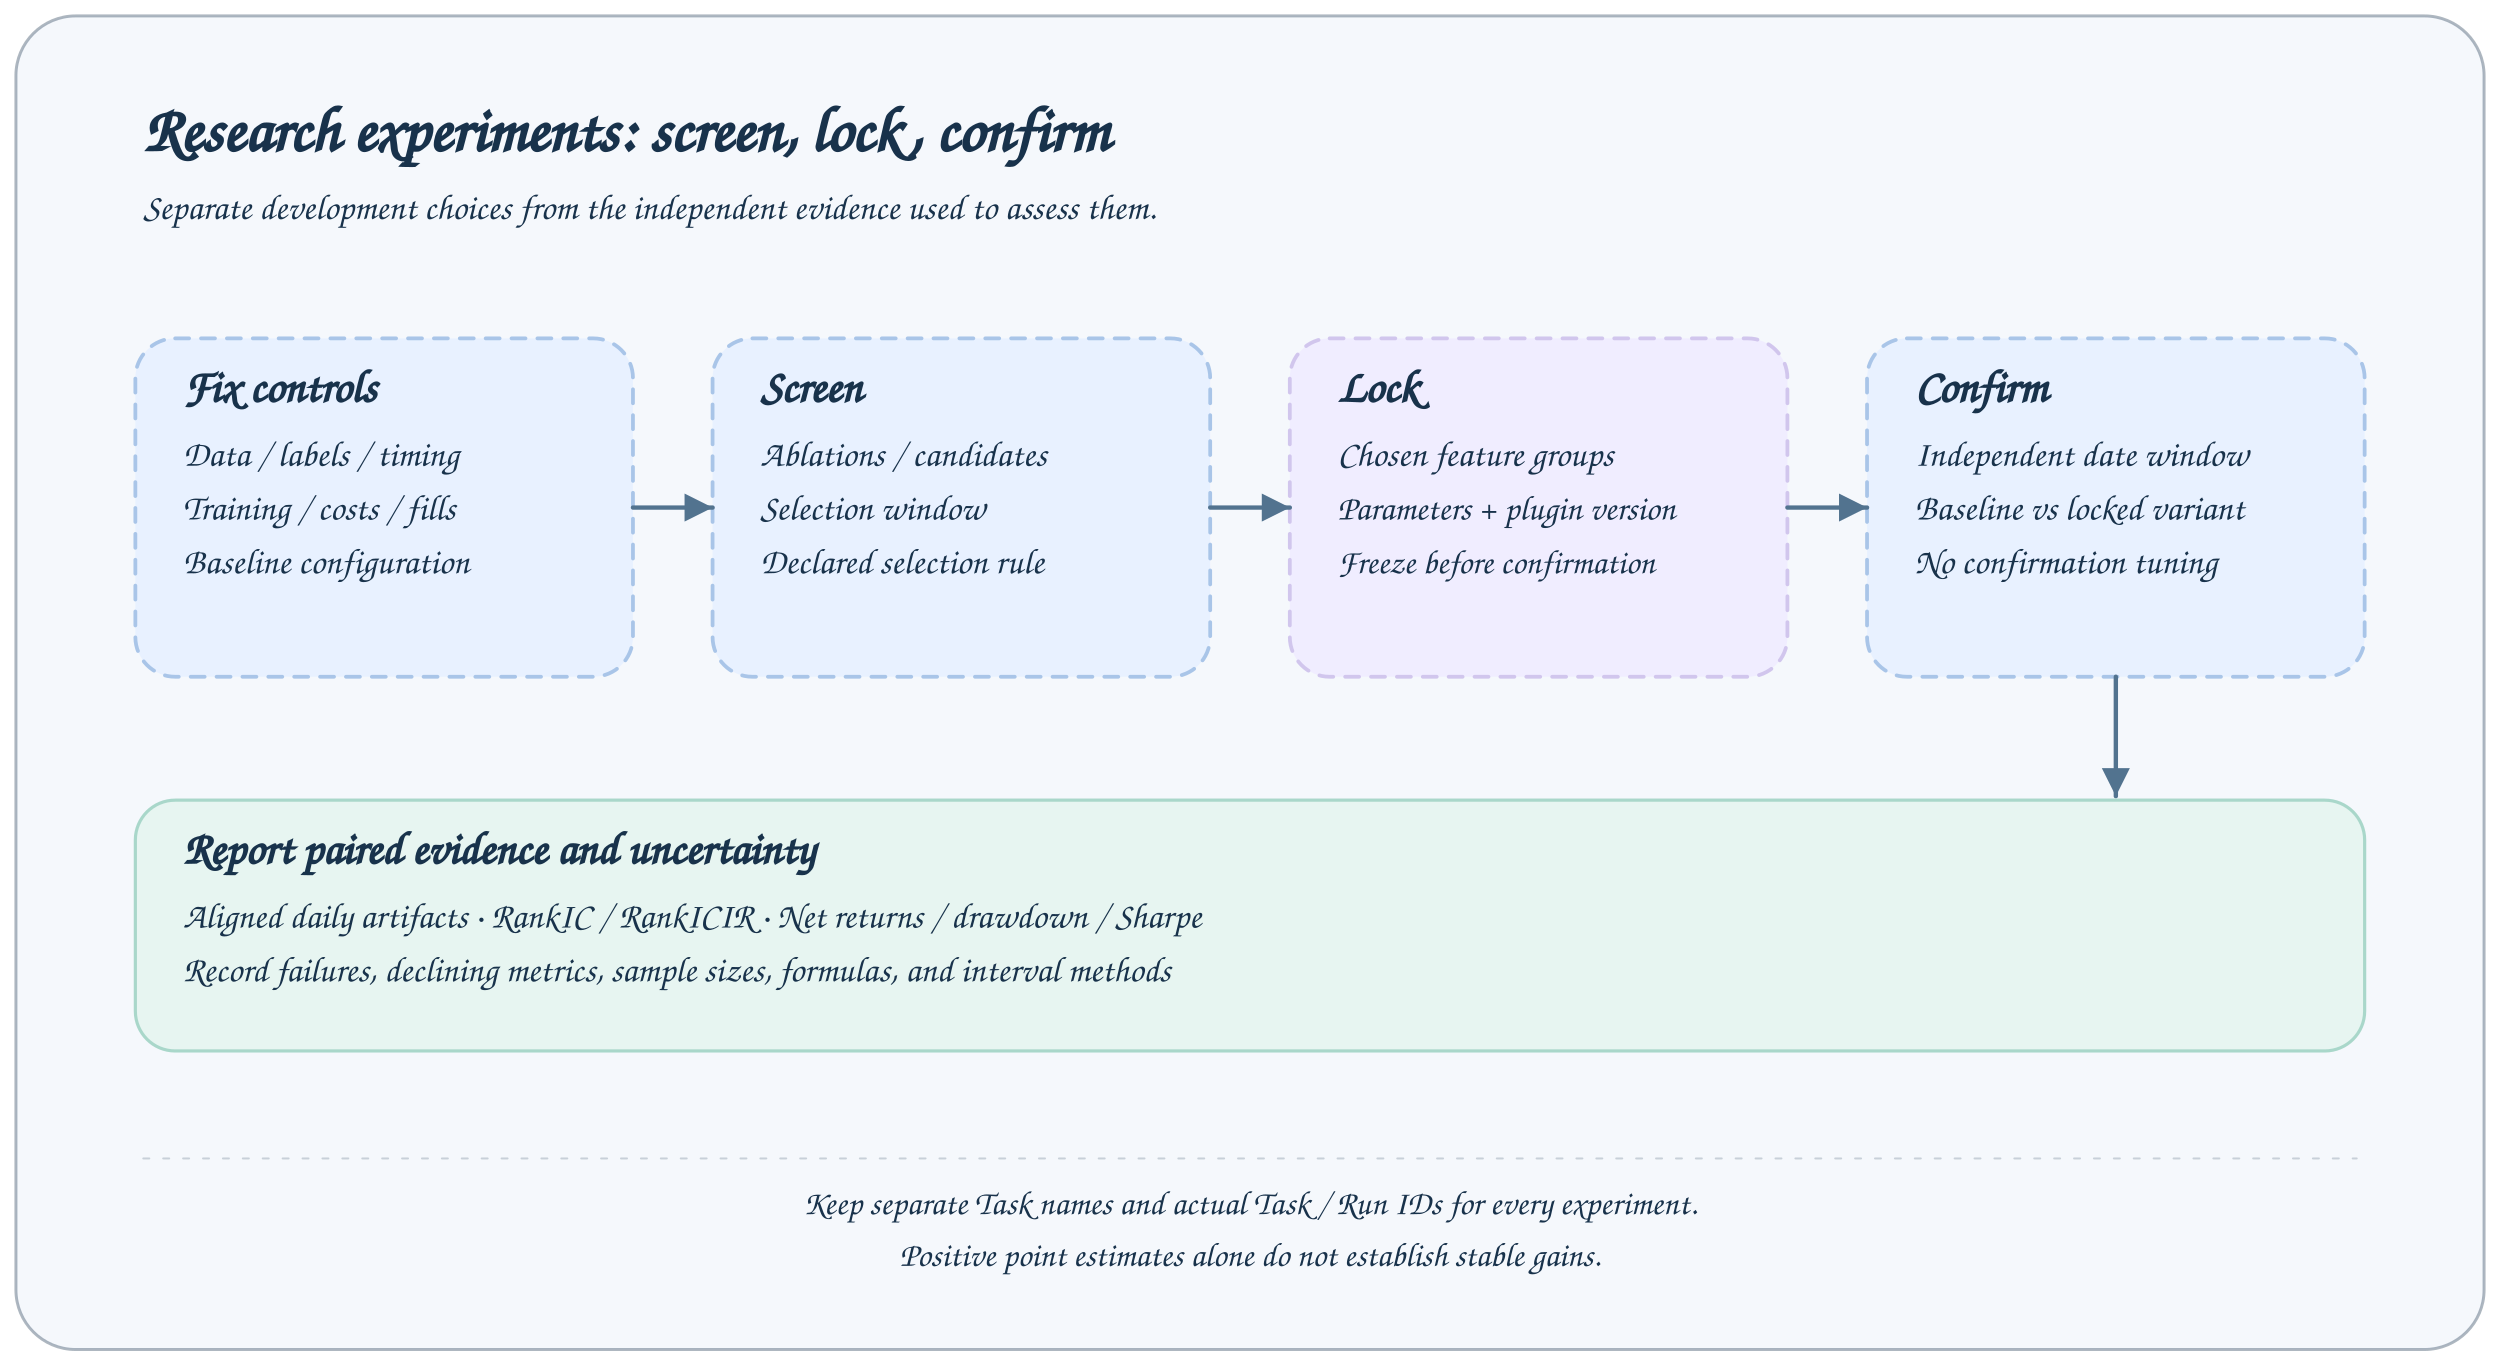
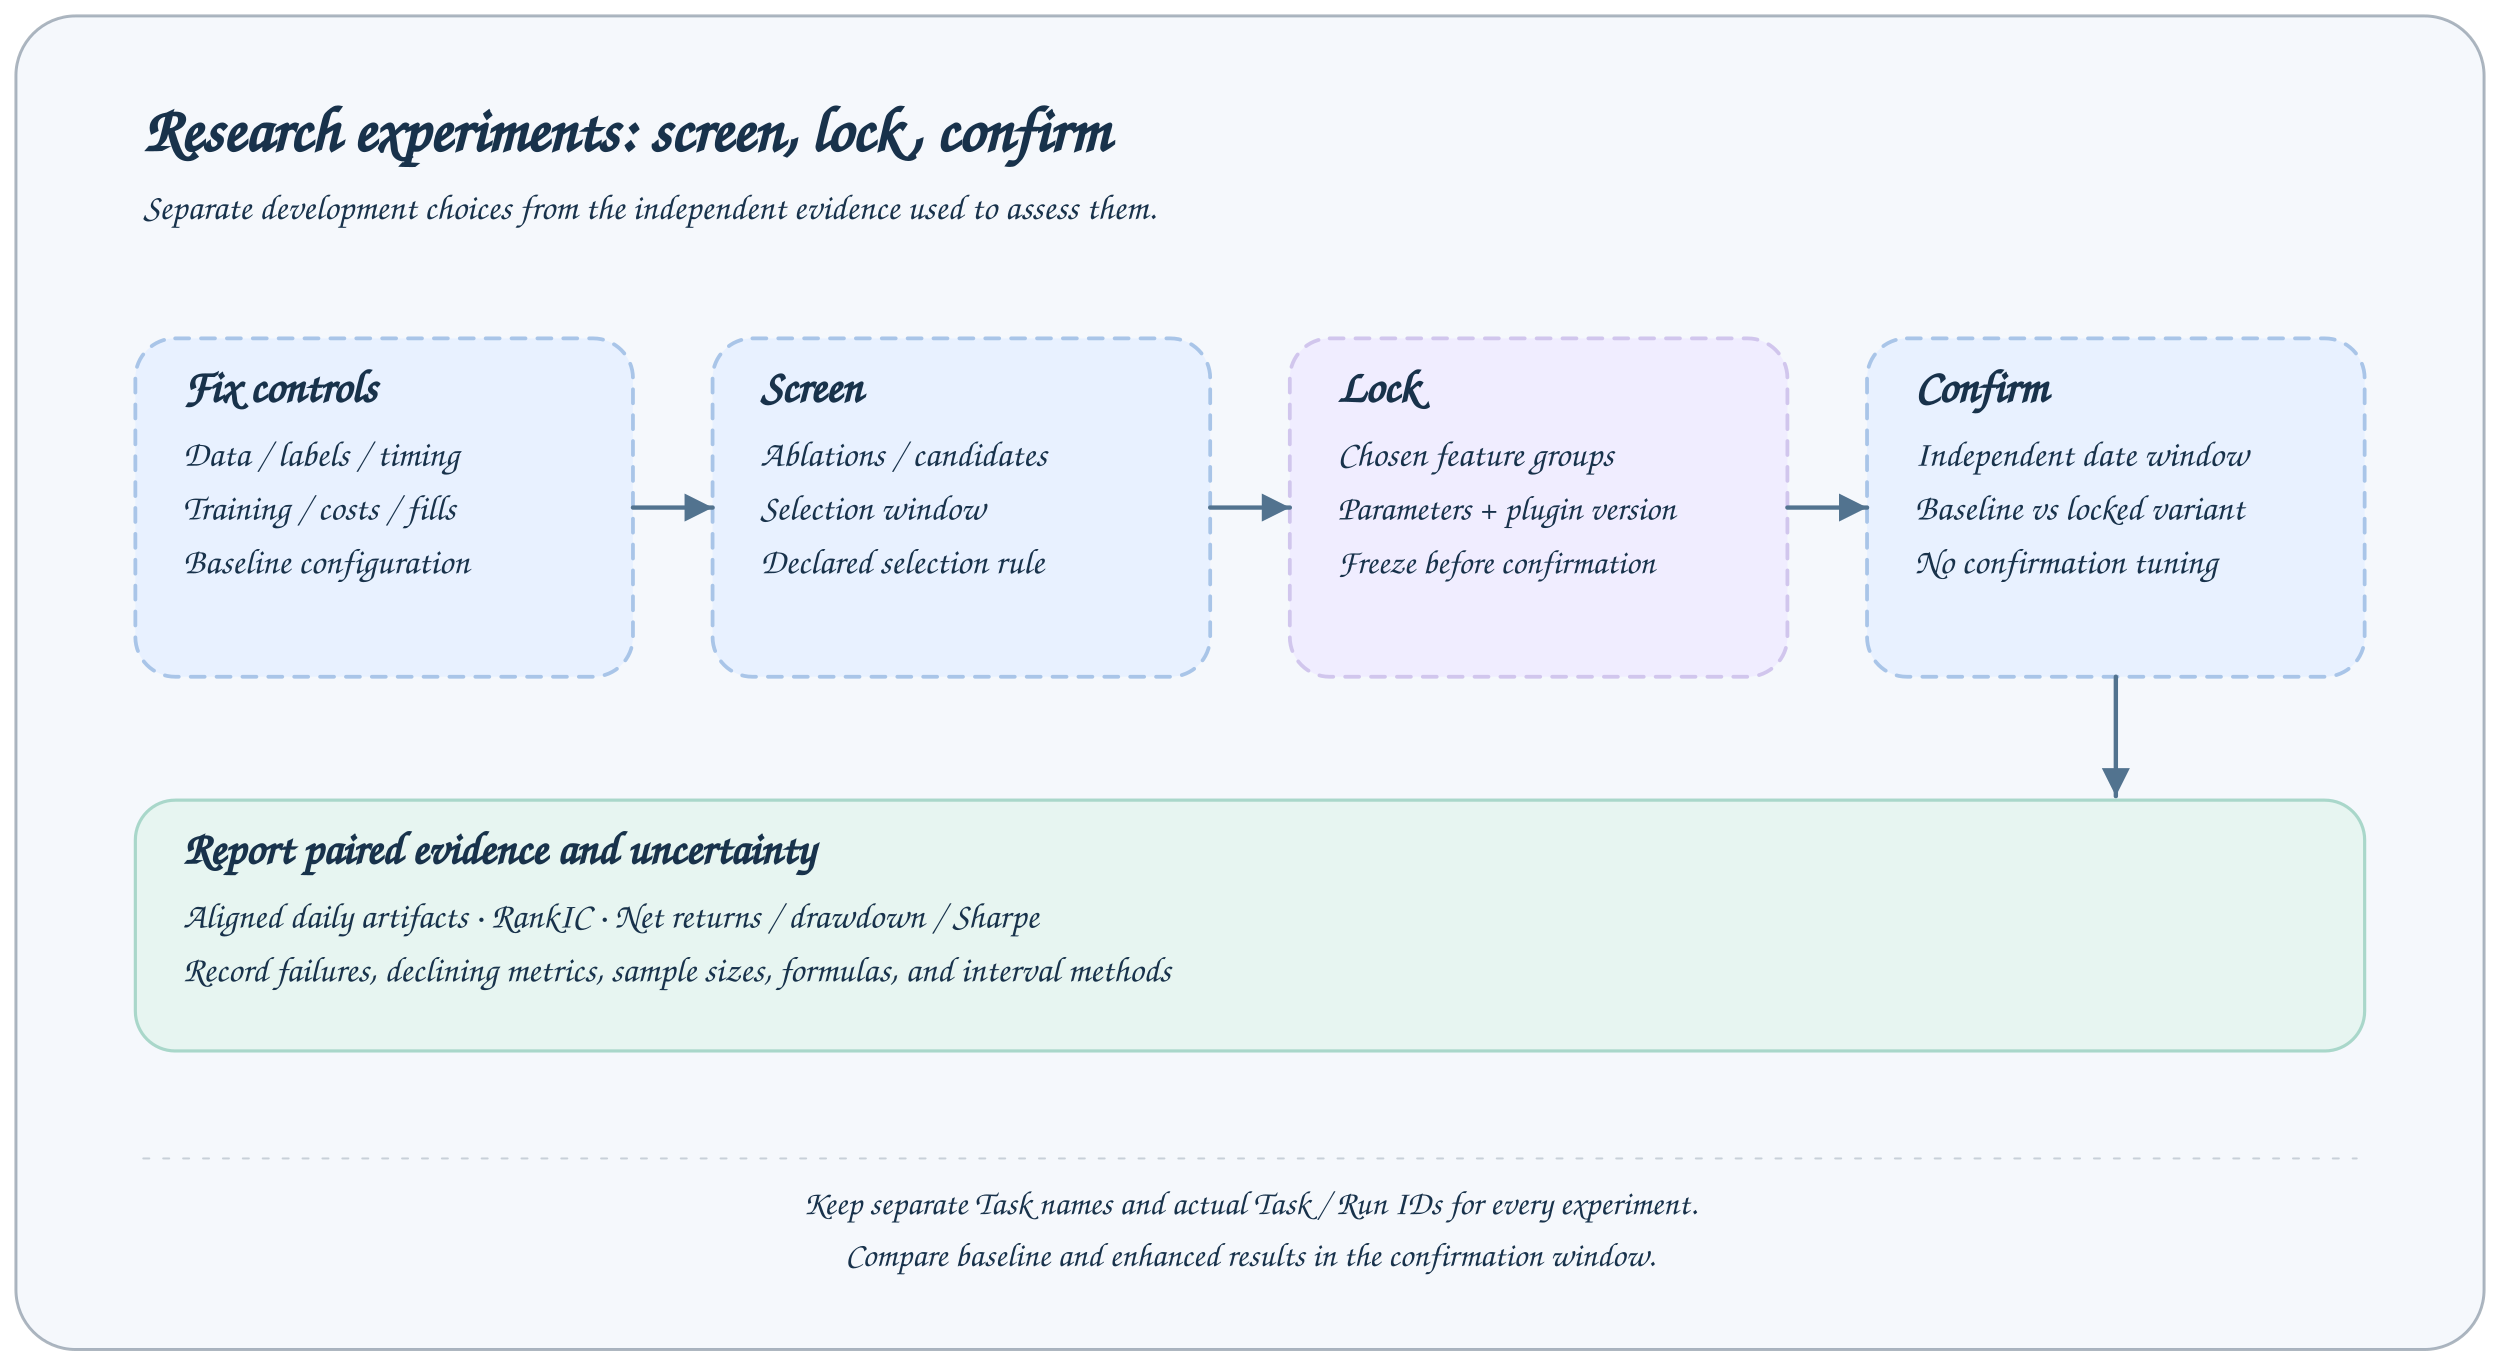
<svg xmlns="http://www.w3.org/2000/svg" width="1256" height="686" viewBox="0 0 1256 686" role="img" aria-labelledby="title desc">
  <defs>
    <marker id="arrow" viewBox="0 0 10 10" refX="9" refY="5" markerWidth="8" markerHeight="8" orient="auto-start-reverse">
      <path d="M 1 1 L 9 5 L 1 9 Z" fill="#52738f" />
    </marker>
  </defs>
  <rect x="8" y="8" width="1240.0" height="670.0" rx="30" fill="#f5f8fc" stroke="#18324b" stroke-width="1.5" stroke-linejoin="round" stroke-opacity="0.35" />
  <g transform="translate(28 28)" font-family="'Comic Sans MS', 'Chalkboard SE', 'Comic Neue', cursive" data-diagram-content="true">
    <g font-family="'Comic Sans MS', 'Chalkboard SE', 'Comic Neue', cursive" fill="#18324b">
      <text x="44" y="48" font-size="32" font-weight="700" text-anchor="start">Research experiments: screen, lock, confirm</text>
      <text x="44" y="82" font-size="18" font-weight="400" text-anchor="start" fill="#18324b">Separate development choices from the independent evidence used to assess them.</text>
      <rect x="40" y="142" width="250" height="170" rx="20" fill="#e8f1ff" stroke="#a9c5e8" stroke-width="1.9" stroke-dasharray="7 6" stroke-linecap="round" />
      <text x="64.0" y="174" font-size="23" font-weight="700" text-anchor="start">Fix controls</text>
      <text x="64.0" y="206" font-size="18" font-weight="400" text-anchor="start">Data / labels / timing</text>
      <text x="64.0" y="233" font-size="18" font-weight="400" text-anchor="start">Training / costs / fills</text>
      <text x="64.0" y="260" font-size="18" font-weight="400" text-anchor="start">Baseline configuration</text>
      <rect x="330" y="142" width="250" height="170" rx="20" fill="#e8f1ff" stroke="#a9c5e8" stroke-width="1.9" stroke-dasharray="7 6" stroke-linecap="round" />
      <text x="354.0" y="174" font-size="23" font-weight="700" text-anchor="start">Screen</text>
      <text x="354.0" y="206" font-size="18" font-weight="400" text-anchor="start">Ablations / candidates</text>
      <text x="354.0" y="233" font-size="18" font-weight="400" text-anchor="start">Selection window</text>
      <text x="354.0" y="260" font-size="18" font-weight="400" text-anchor="start">Declared selection rule</text>
      <rect x="620" y="142" width="250" height="170" rx="20" fill="#f0edff" stroke="#d1c6ed" stroke-width="1.9" stroke-dasharray="7 6" stroke-linecap="round" />
      <text x="644.0" y="174" font-size="23" font-weight="700" text-anchor="start">Lock</text>
      <text x="644.0" y="206" font-size="18" font-weight="400" text-anchor="start">Chosen feature groups</text>
      <text x="644.0" y="233" font-size="17.4" font-weight="400" text-anchor="start">Parameters + plugin version</text>
      <text x="644.0" y="260" font-size="17" font-weight="400" text-anchor="start">Freeze before confirmation</text>
      <rect x="910" y="142" width="250" height="170" rx="20" fill="#e8f1ff" stroke="#a9c5e8" stroke-width="1.9" stroke-dasharray="7 6" stroke-linecap="round" />
      <text x="934.0" y="174" font-size="23" font-weight="700" text-anchor="start">Confirm</text>
      <text x="934.0" y="206" font-size="18" font-weight="400" text-anchor="start">Independent date window</text>
      <text x="934.0" y="233" font-size="18" font-weight="400" text-anchor="start">Baseline vs locked variant</text>
      <text x="934.0" y="260" font-size="18" font-weight="400" text-anchor="start">No confirmation tuning</text>
      <path d="M 290 227 H 330" fill="none" stroke="#52738f" stroke-width="2.2" marker-end="url(#arrow)" stroke-linecap="round" stroke-linejoin="round" />
      <path d="M 580 227 H 620" fill="none" stroke="#52738f" stroke-width="2.2" marker-end="url(#arrow)" stroke-linecap="round" stroke-linejoin="round" />
      <path d="M 870 227 H 910" fill="none" stroke="#52738f" stroke-width="2.2" marker-end="url(#arrow)" stroke-linecap="round" stroke-linejoin="round" />
      <path d="M 1035 312 V 372" fill="none" stroke="#52738f" stroke-width="2.2" marker-end="url(#arrow)" stroke-linecap="round" stroke-linejoin="round" />
      <rect x="40" y="374" width="1120" height="126" rx="20" fill="#e7f5f1" stroke="#a9d7ca" stroke-width="1.6" stroke-linecap="round" />
      <text x="64.0" y="406" font-size="23" font-weight="700" text-anchor="start">Report paired evidence and uncertainty</text>
-       <text x="64.0" y="438" font-size="18" font-weight="400" text-anchor="start">Aligned daily artifacts · RankIC / RankICIR · Net returns / drawdown / Sharpe</text>
+       <text x="64.0" y="438" font-size="18" font-weight="400" text-anchor="start">Aligned daily artifacts · RankIC · Net returns / drawdown / Sharpe</text>
      <text x="64.0" y="465" font-size="18" font-weight="400" text-anchor="start">Record failures, declining metrics, sample sizes, formulas, and interval methods</text>
      <text x="600.0" y="582" font-size="17" font-weight="400" text-anchor="middle">Keep separate Task names and actual Task / Run IDs for every experiment.</text>
-       <text x="600.0" y="608" font-size="17" font-weight="400" text-anchor="middle">Positive point estimates alone do not establish stable gains.</text>
+       <text x="600.0" y="608" font-size="17" font-weight="400" text-anchor="middle">Compare baseline and enhanced results in the confirmation window.</text>
    </g>
    <path d="M 44 554 H 1156" fill="none" stroke="#18324b" stroke-opacity="0.2" stroke-width="1" stroke-dasharray="3 7" stroke-linecap="round" />
  </g>
</svg>
